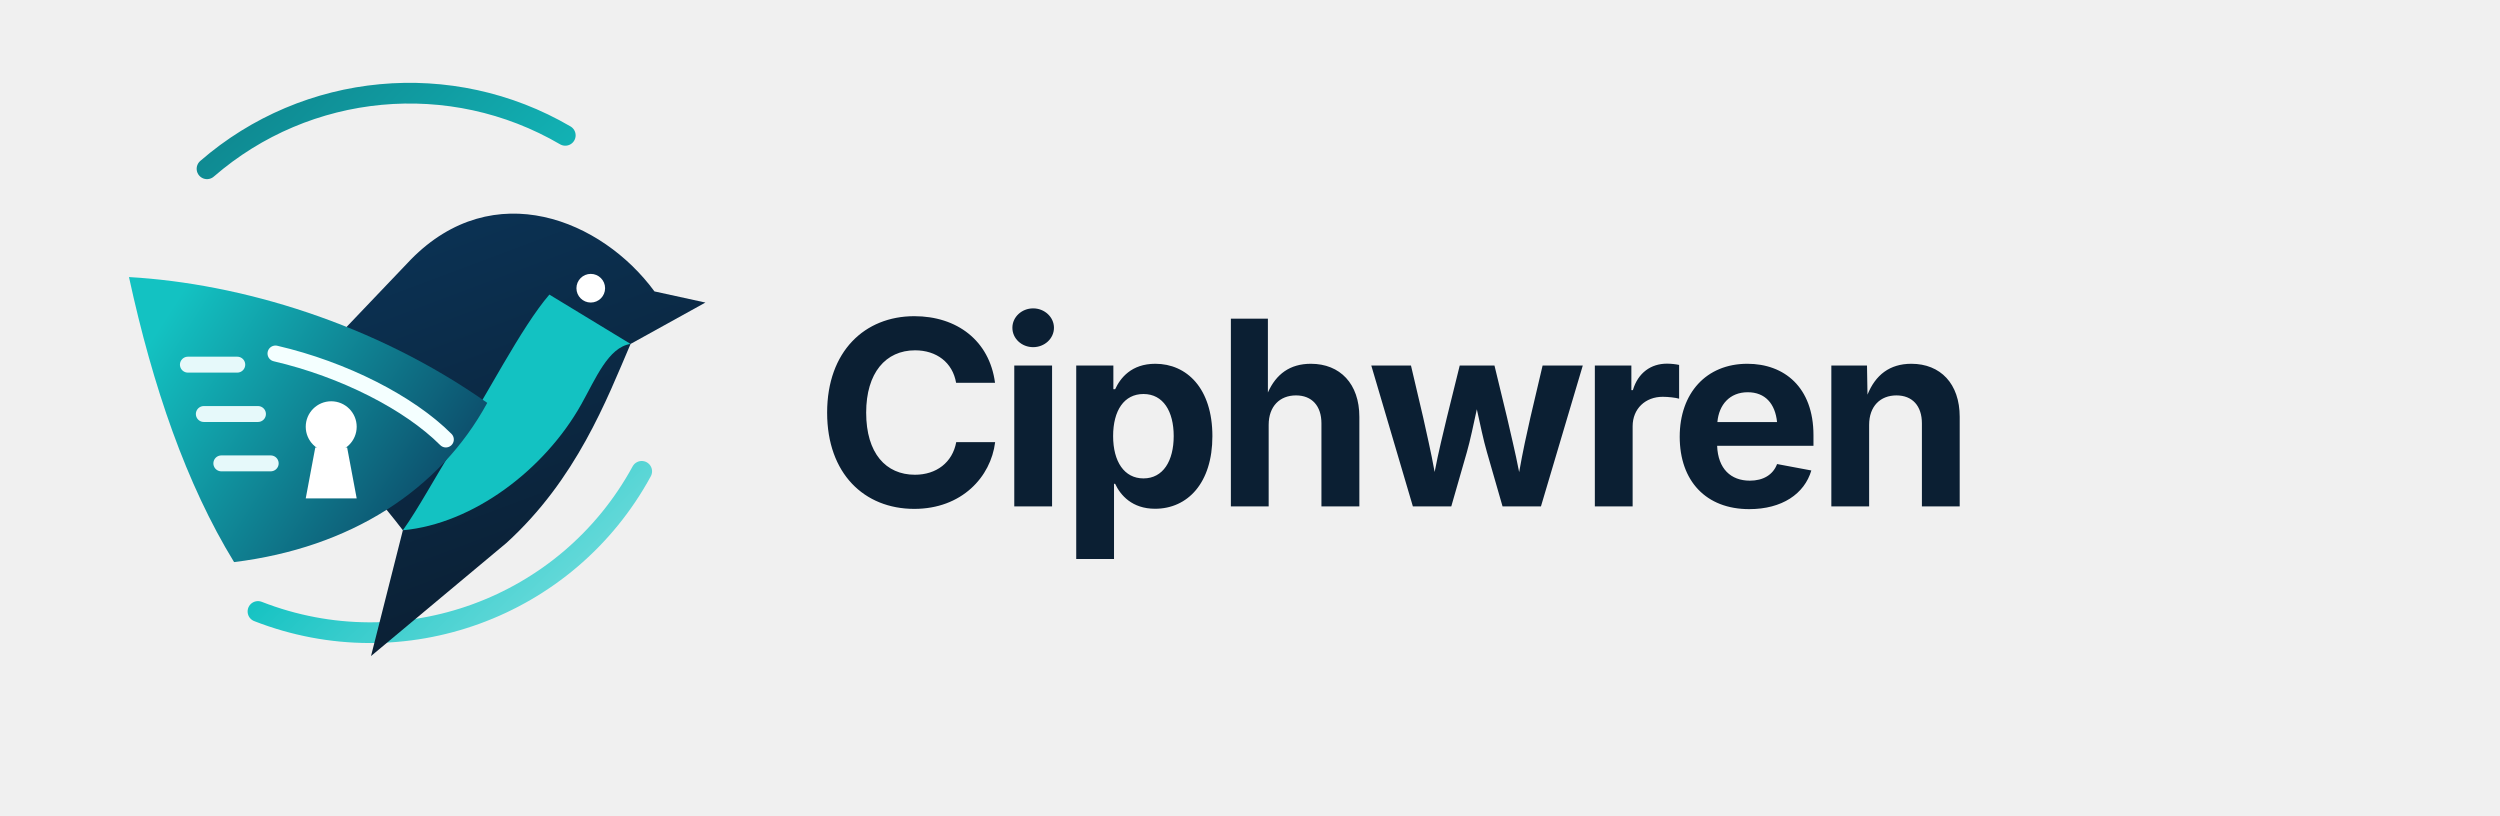
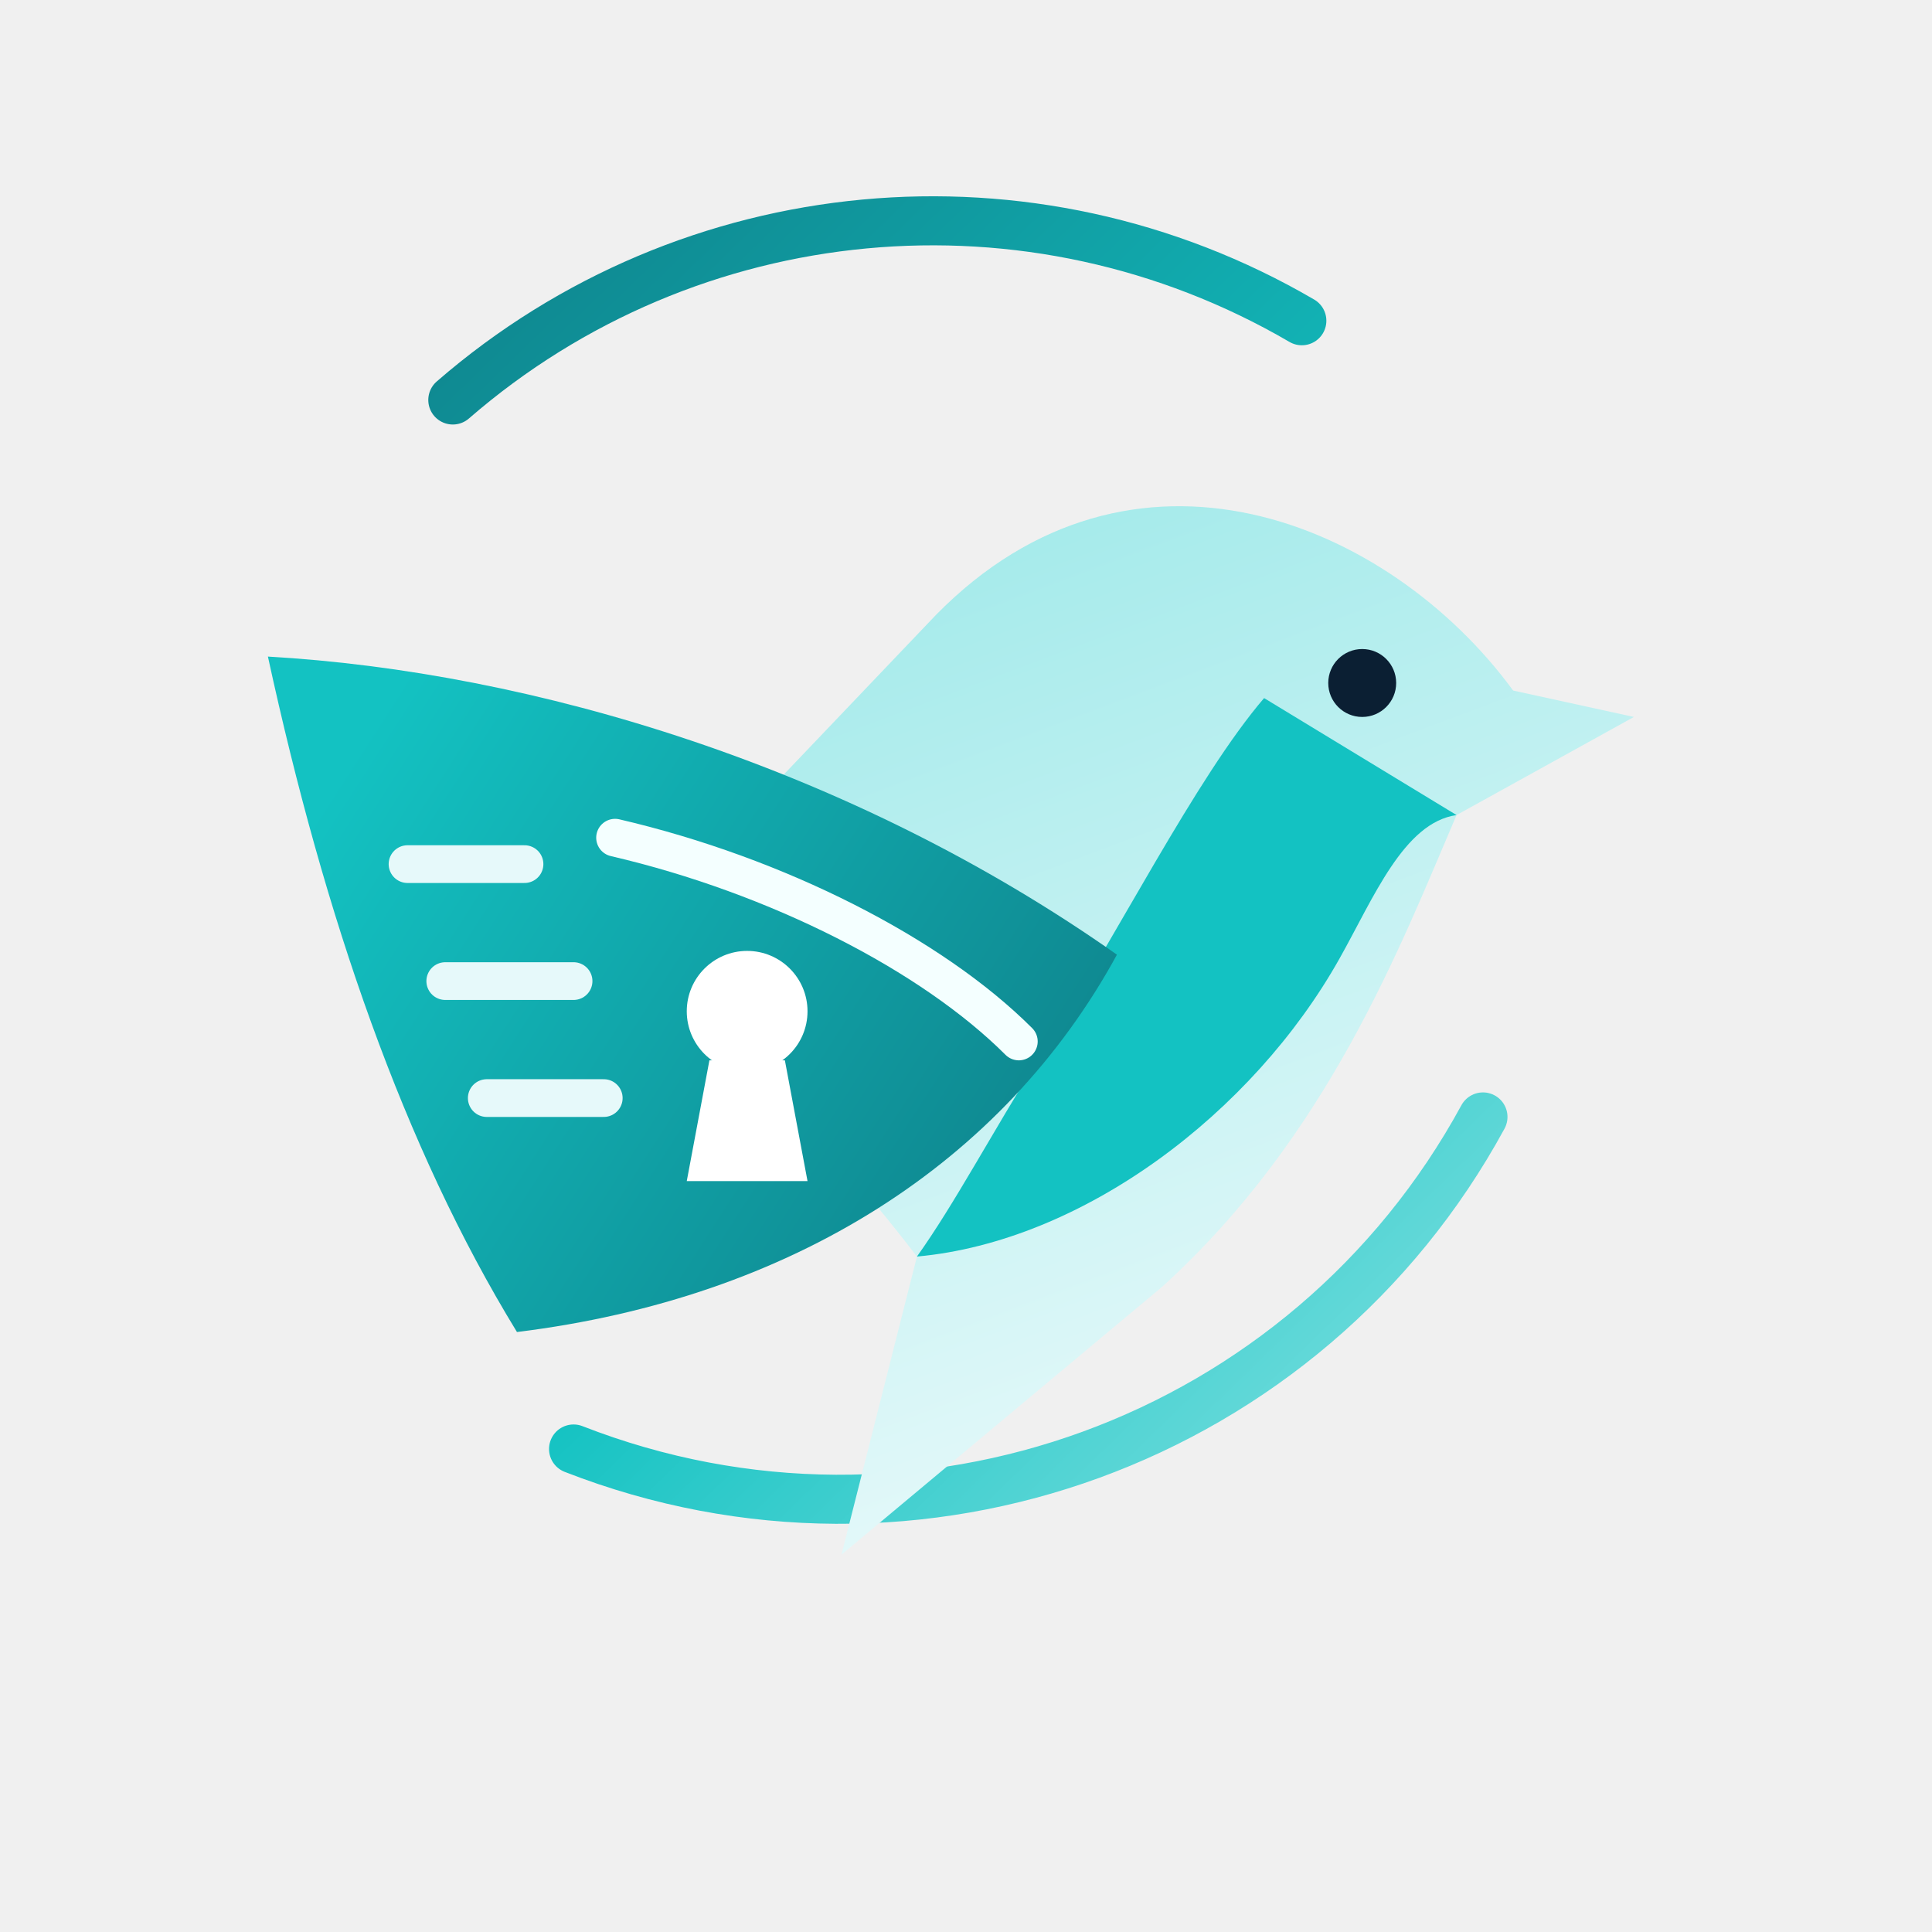
- <svg xmlns="http://www.w3.org/2000/svg" width="1570" height="512" viewBox="0 0 1570 512" role="img" aria-label="Ciphwren logo">
-   <g transform="translate(10 0)">
-     <defs>
-       <linearGradient id="wing" x1="100" y1="190" x2="310" y2="325" gradientUnits="userSpaceOnUse">
-         <stop stop-color="#13C2C2" />
-         <stop offset="1" stop-color="#0B3559" />
-       </linearGradient>
-       <linearGradient id="body" x1="250" y1="100" x2="355" y2="380" gradientUnits="userSpaceOnUse">
-         <stop stop-color="#0B3559" />
-         <stop offset="1" stop-color="#0B1F33" />
-       </linearGradient>
-       <linearGradient id="arc" x1="80" y1="60" x2="425" y2="415" gradientUnits="userSpaceOnUse">
-         <stop stop-color="#0E7C86" />
-         <stop offset=".55" stop-color="#13C2C2" />
-         <stop offset="1" stop-color="#9AE8E8" />
-       </linearGradient>
-     </defs>
-     <g>
-       <path d="M120 106A194 194 0 0 1 345 85" fill="none" stroke="url(#arc)" stroke-width="13" stroke-linecap="round" />
-       <path d="M393 296A194 194 0 0 1 152 384" fill="none" stroke="url(#arc)" stroke-width="13" stroke-linecap="round" />
-       <path d="M248 163C300 110 368 138 401 183L433 190 386 216C371 251 352 301 308 341L223 412 243 333C217 299 190 274 166 249Z" fill="url(#body)" />
-       <path d="M335 185C317 206 296 248 275 281C263 300 253 319 243 333C287 329 332 295 355 254C364 238 372 218 386 216Z" fill="#13C2C2" />
-       <path d="M71 174C141 178 225 203 296 253C266 308 210 344 137 353C107 304 86 243 71 174Z" fill="url(#wing)" />
-       <path d="M163 222C206 232 247 253 270 276" fill="none" stroke="#F4FFFF" stroke-width="10" stroke-linecap="round" />
-       <path d="M108 229H139M118 260H152M129 291H160" stroke="#E6F9FA" stroke-width="10" stroke-linecap="round" />
-       <circle cx="198" cy="268" r="16" fill="white" />
-       <path d="M188 281H208L214 313H182Z" fill="white" />
-       <circle cx="361" cy="181" r="9" fill="white" />
-     </g>
+ <svg xmlns="http://www.w3.org/2000/svg" width="512" height="512" viewBox="0 0 512 512" role="img" aria-label="Ciphwren logo">
+   <defs>
+     <linearGradient id="wing" x1="100" y1="190" x2="310" y2="325" gradientUnits="userSpaceOnUse">
+       <stop stop-color="#13C2C2" />
+       <stop offset="1" stop-color="#0E7C86" />
+     </linearGradient>
+     <linearGradient id="body" x1="250" y1="100" x2="355" y2="380" gradientUnits="userSpaceOnUse">
+       <stop stop-color="#9AE8E8" />
+       <stop offset="1" stop-color="#E6F9FA" />
+     </linearGradient>
+     <linearGradient id="arc" x1="80" y1="60" x2="425" y2="415" gradientUnits="userSpaceOnUse">
+       <stop stop-color="#0E7C86" />
+       <stop offset=".55" stop-color="#13C2C2" />
+       <stop offset="1" stop-color="#9AE8E8" />
+     </linearGradient>
+   </defs>
+   <g>
+     <path d="M120 106A194 194 0 0 1 345 85" fill="none" stroke="url(#arc)" stroke-width="13" stroke-linecap="round" />
+     <path d="M393 296A194 194 0 0 1 152 384" fill="none" stroke="url(#arc)" stroke-width="13" stroke-linecap="round" />
+     <path d="M248 163C300 110 368 138 401 183L433 190 386 216C371 251 352 301 308 341L223 412 243 333C217 299 190 274 166 249Z" fill="url(#body)" />
+     <path d="M335 185C317 206 296 248 275 281C263 300 253 319 243 333C287 329 332 295 355 254C364 238 372 218 386 216Z" fill="#13C2C2" />
+     <path d="M71 174C141 178 225 203 296 253C266 308 210 344 137 353C107 304 86 243 71 174Z" fill="url(#wing)" />
+     <path d="M163 222C206 232 247 253 270 276" fill="none" stroke="#F4FFFF" stroke-width="10" stroke-linecap="round" />
+     <path d="M108 229H139M118 260H152M129 291H160" stroke="#E6F9FA" stroke-width="10" stroke-linecap="round" />
+     <circle cx="198" cy="268" r="16" fill="white" />
+     <path d="M188 281H208L214 313H182Z" fill="white" />
+     <circle cx="361" cy="181" r="9" fill="#0B1F33" />
  </g>
-   <text x="512" y="318" fill="#0B1F33" font-family="Inter, Arial, sans-serif" font-size="162" font-weight="700" letter-spacing="-5">Ciphwren</text>
</svg>
